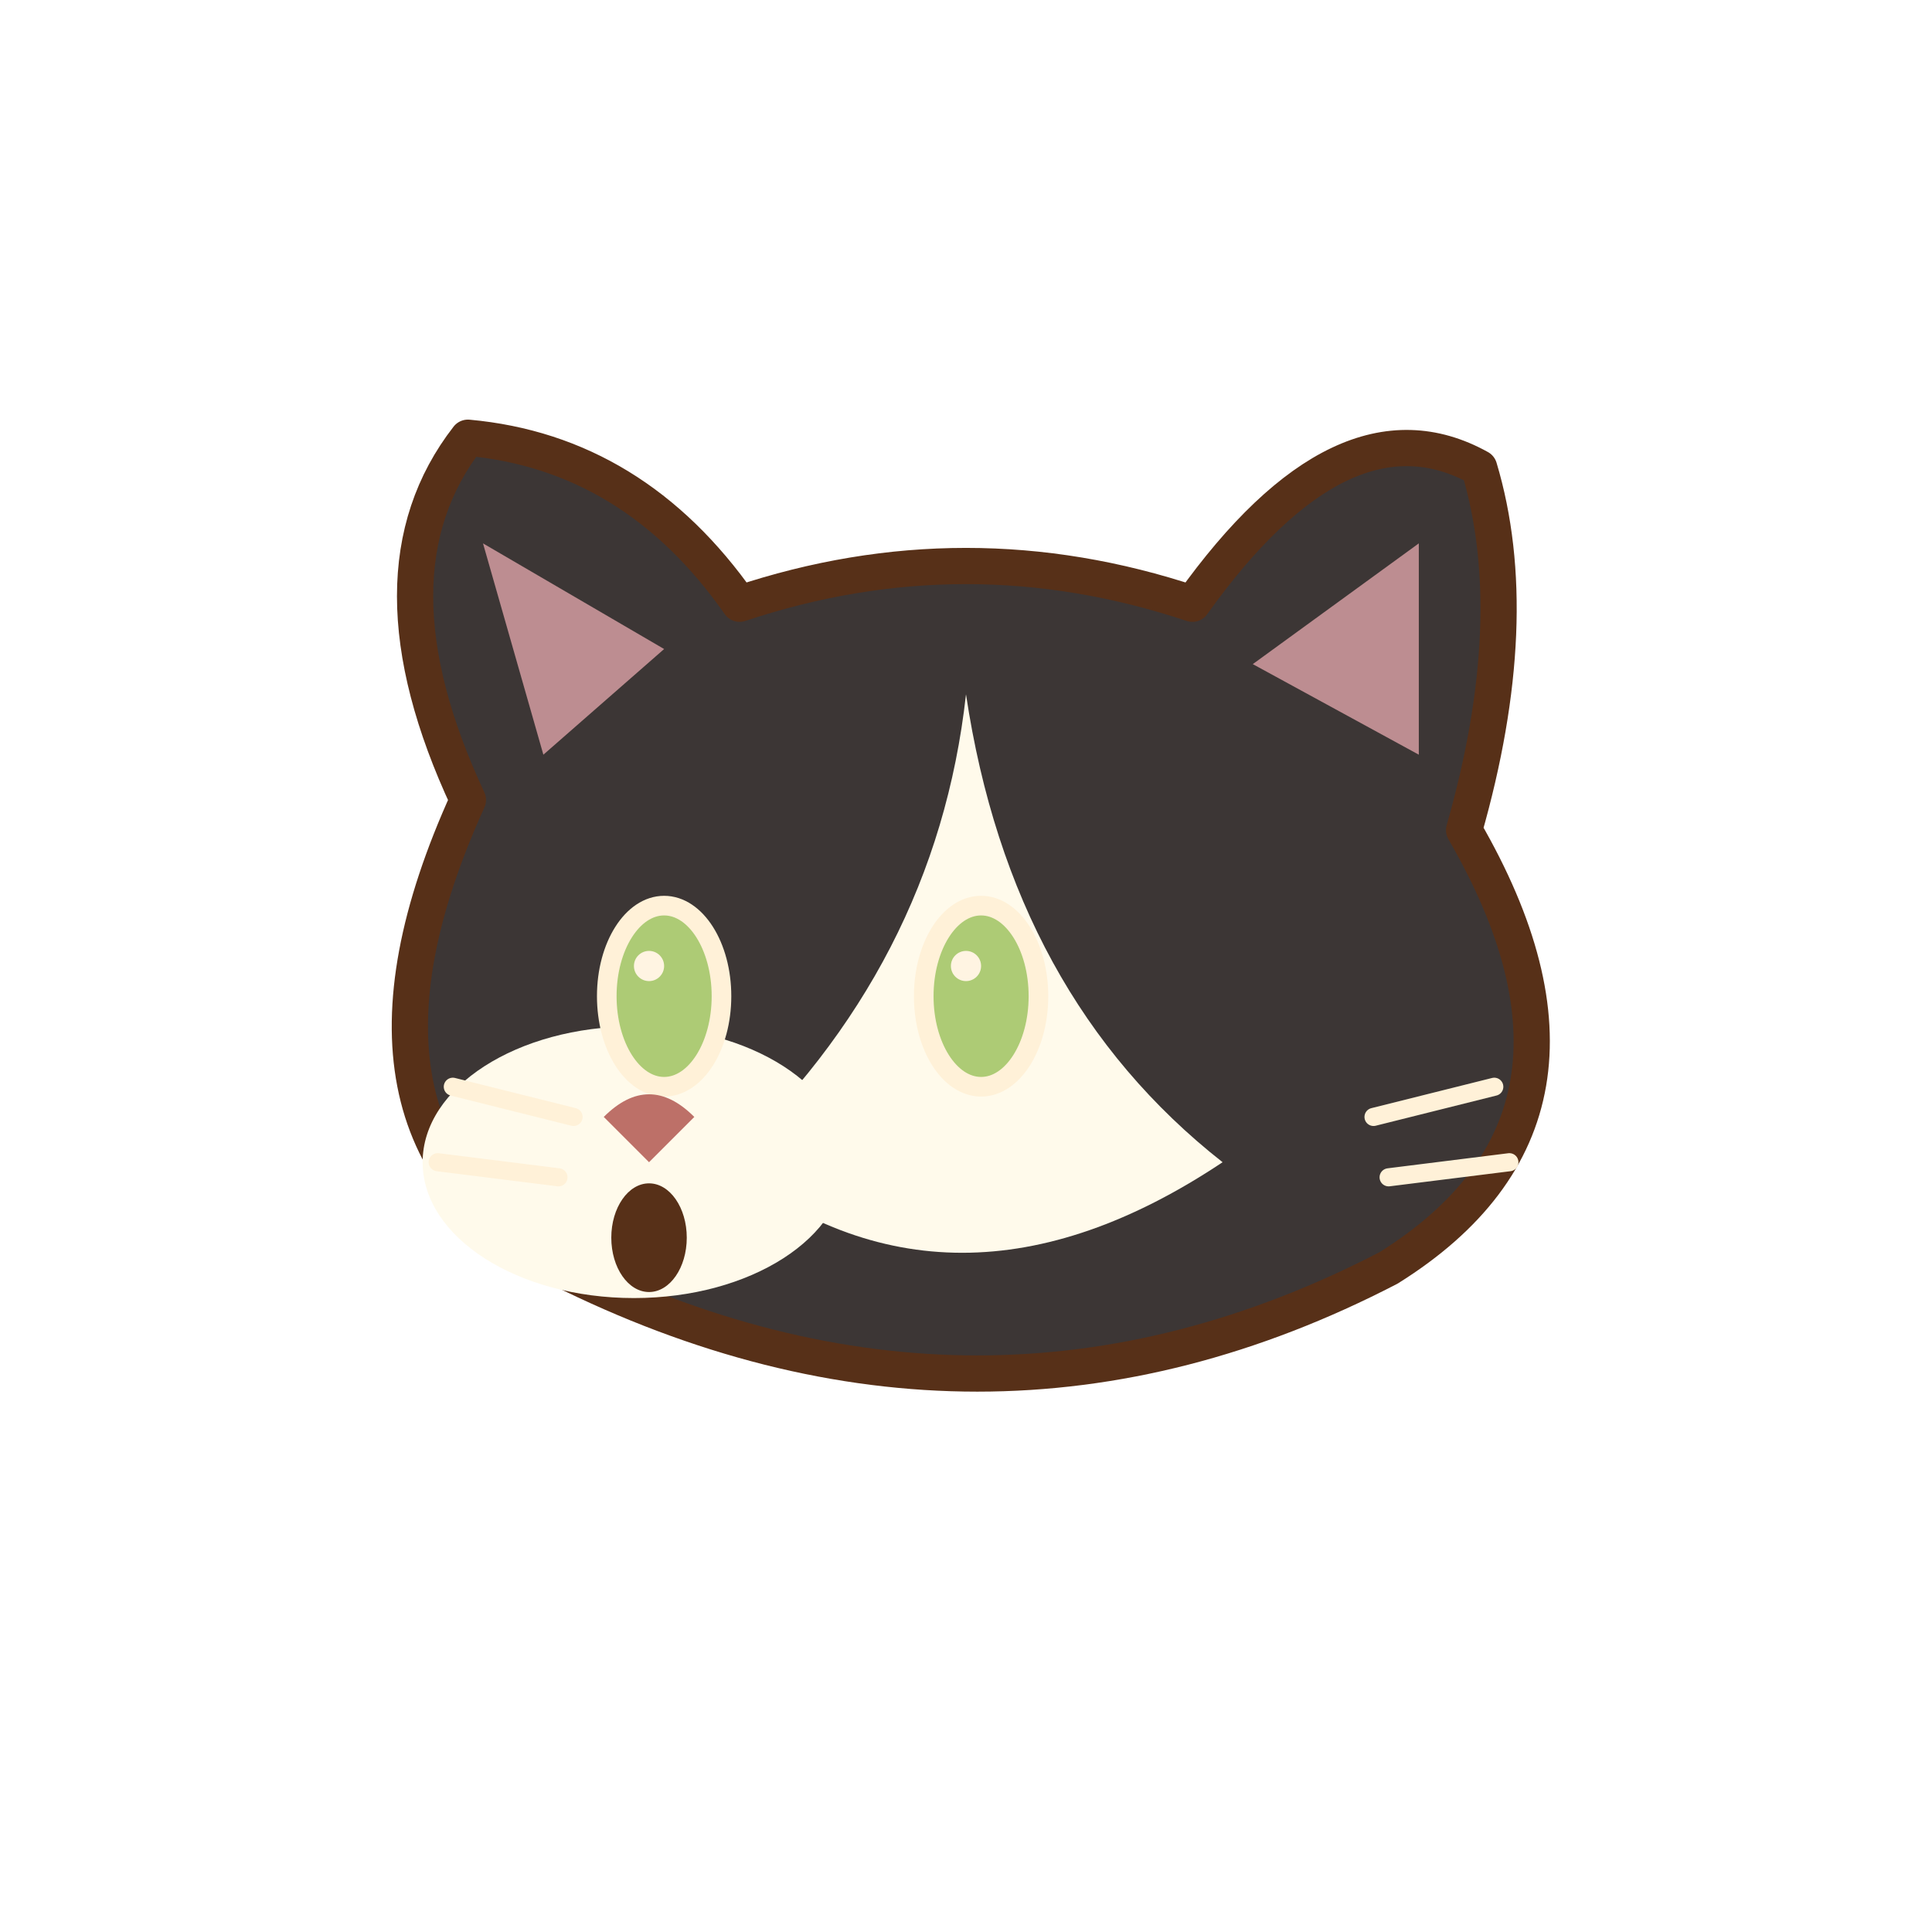
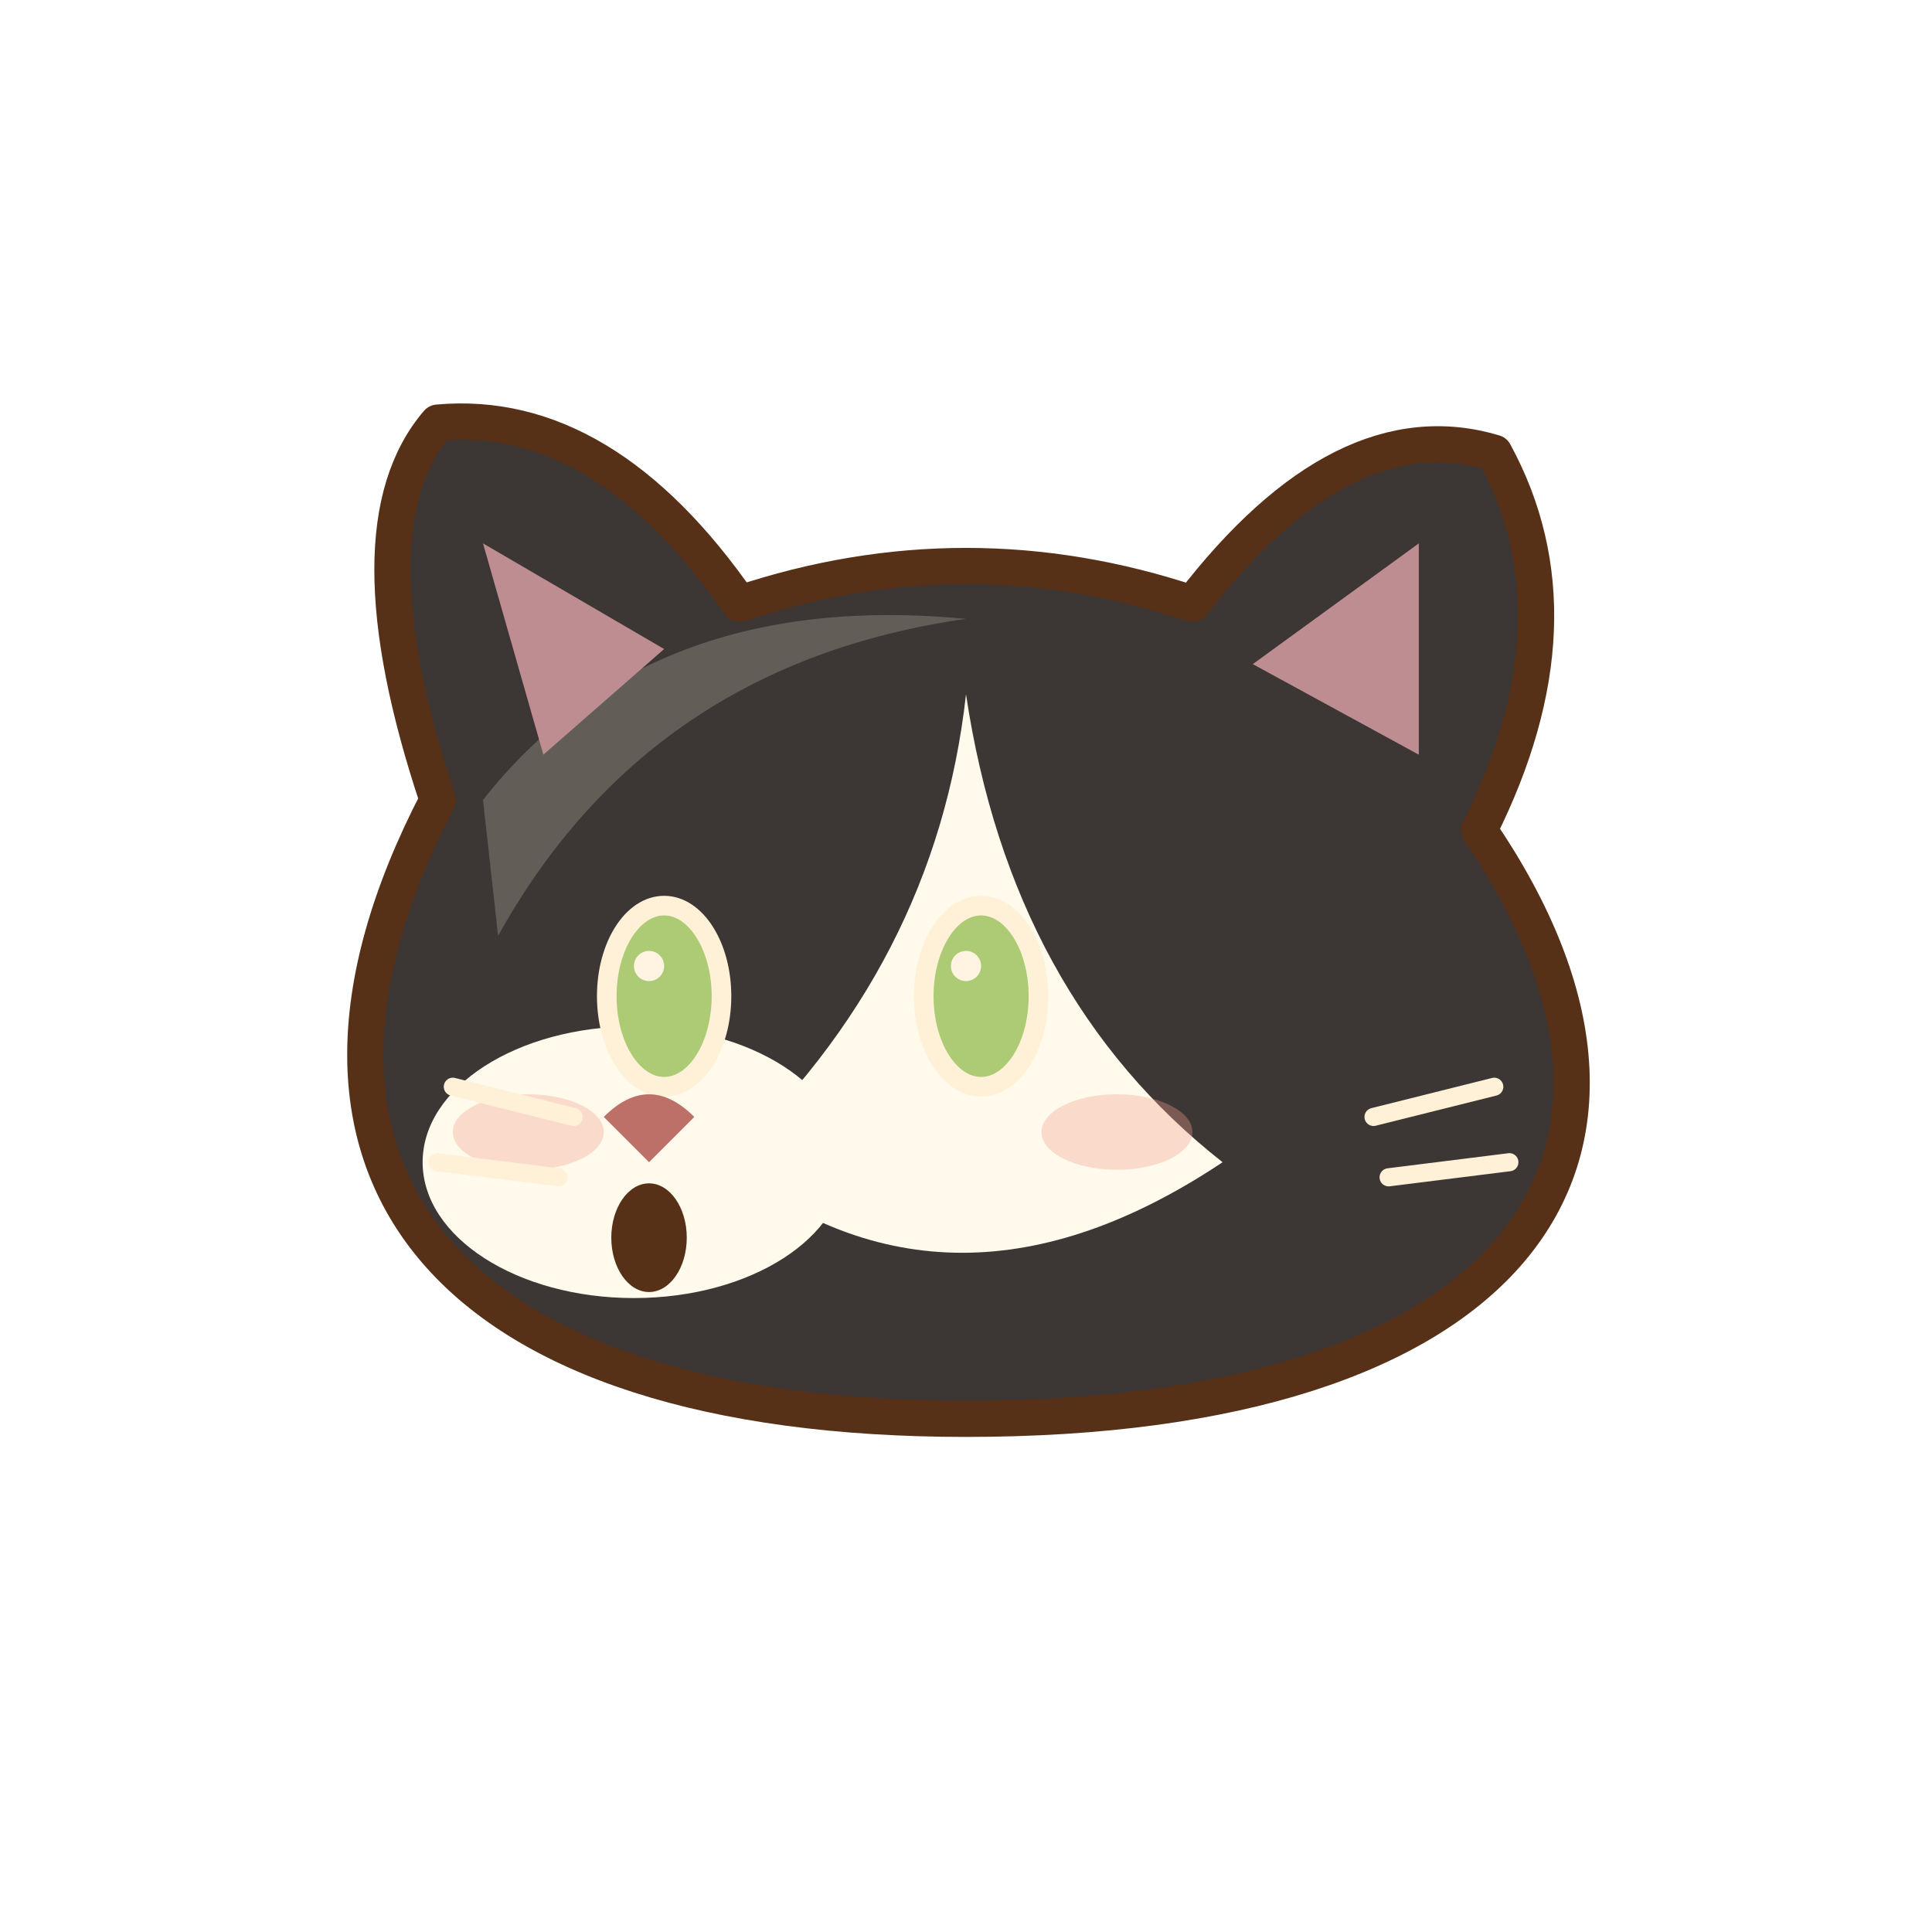
<svg xmlns="http://www.w3.org/2000/svg" width="128" height="128" viewBox="0 0 128 128">
  <g stroke-linecap="round" stroke-linejoin="round">
-     <path d="M31 53 Q24 38 31 29 Q42 30 49 40 Q64 35 79 40 Q89 26 98 31 Q101 41 97 55 Q108 74 92 84 Q65 98 37 84 Q21 75 31 53 Z" fill="#3C3635" stroke="#573018" stroke-width="2.4" />
+     <path d="M29 53 Q23 35 29 28 Q40 27 49 40 Q64 35 79 40 Q89 27 99 30 Q105 41 98 55 C113 77 100 94 64 94 C30 94 16 78 29 53 Z" fill="#3C3635" stroke="#573018" stroke-width="2.4" />
+     <g opacity="0.2">
+       <path d="M32 53 Q43 39 64 41 Q43 44 33 62 Z" fill="#FFF9E3" stroke="none" stroke-width="2.4" />
+     </g>
    <path d="M32 36 L36 50 L44 43 Z" fill="#BD8D91" stroke="none" stroke-width="2.4" />
    <path d="M94 36 L83 44 L94 50 Z" fill="#BD8D91" stroke="none" stroke-width="2.4" />
    <path d="M64 46 Q62 64 48 77 Q63 89 81 77 Q67 66 64 46 Z" fill="#FFFAEB" stroke="none" stroke-width="2.4" />
    <ellipse cx="42" cy="77" rx="14" ry="9" fill="#FFFAEB" stroke="none" stroke-width="2.4" />
+     <g opacity="0.35">
+       <ellipse cx="35" cy="75" rx="5" ry="2.5" fill="#F29D8B" stroke="none" stroke-width="2.4" />
+       <ellipse cx="74" cy="75" rx="5" ry="2.5" fill="#F29D8B" stroke="none" stroke-width="2.4" />
+     </g>
    <ellipse cx="44" cy="66" rx="3.8" ry="6" fill="#ADCB75" stroke="#FFF1D8" stroke-width="1.3" />
    <ellipse cx="65" cy="66" rx="3.8" ry="6" fill="#ADCB75" stroke="#FFF1D8" stroke-width="1.3" />
    <ellipse cx="43" cy="64" rx="1" ry="1" fill="#FFF4E2" stroke="none" stroke-width="2.4" />
    <ellipse cx="64" cy="64" rx="1" ry="1" fill="#FFF4E2" stroke="none" stroke-width="2.4" />
    <path d="M40 74 Q43 71 46 74 L43 77 Z" fill="#BD7068" stroke="none" stroke-width="2.4" />
    <ellipse cx="43" cy="82" rx="2.5" ry="3.6" fill="#573018" stroke="none" stroke-width="2.4" />
    <path d="M30 72 L38 74 M29 77 L37 78 M91 74 L99 72 M92 78 L100 77" fill="none" stroke="#FFF1D8" stroke-width="1.2" />
  </g>
</svg>
